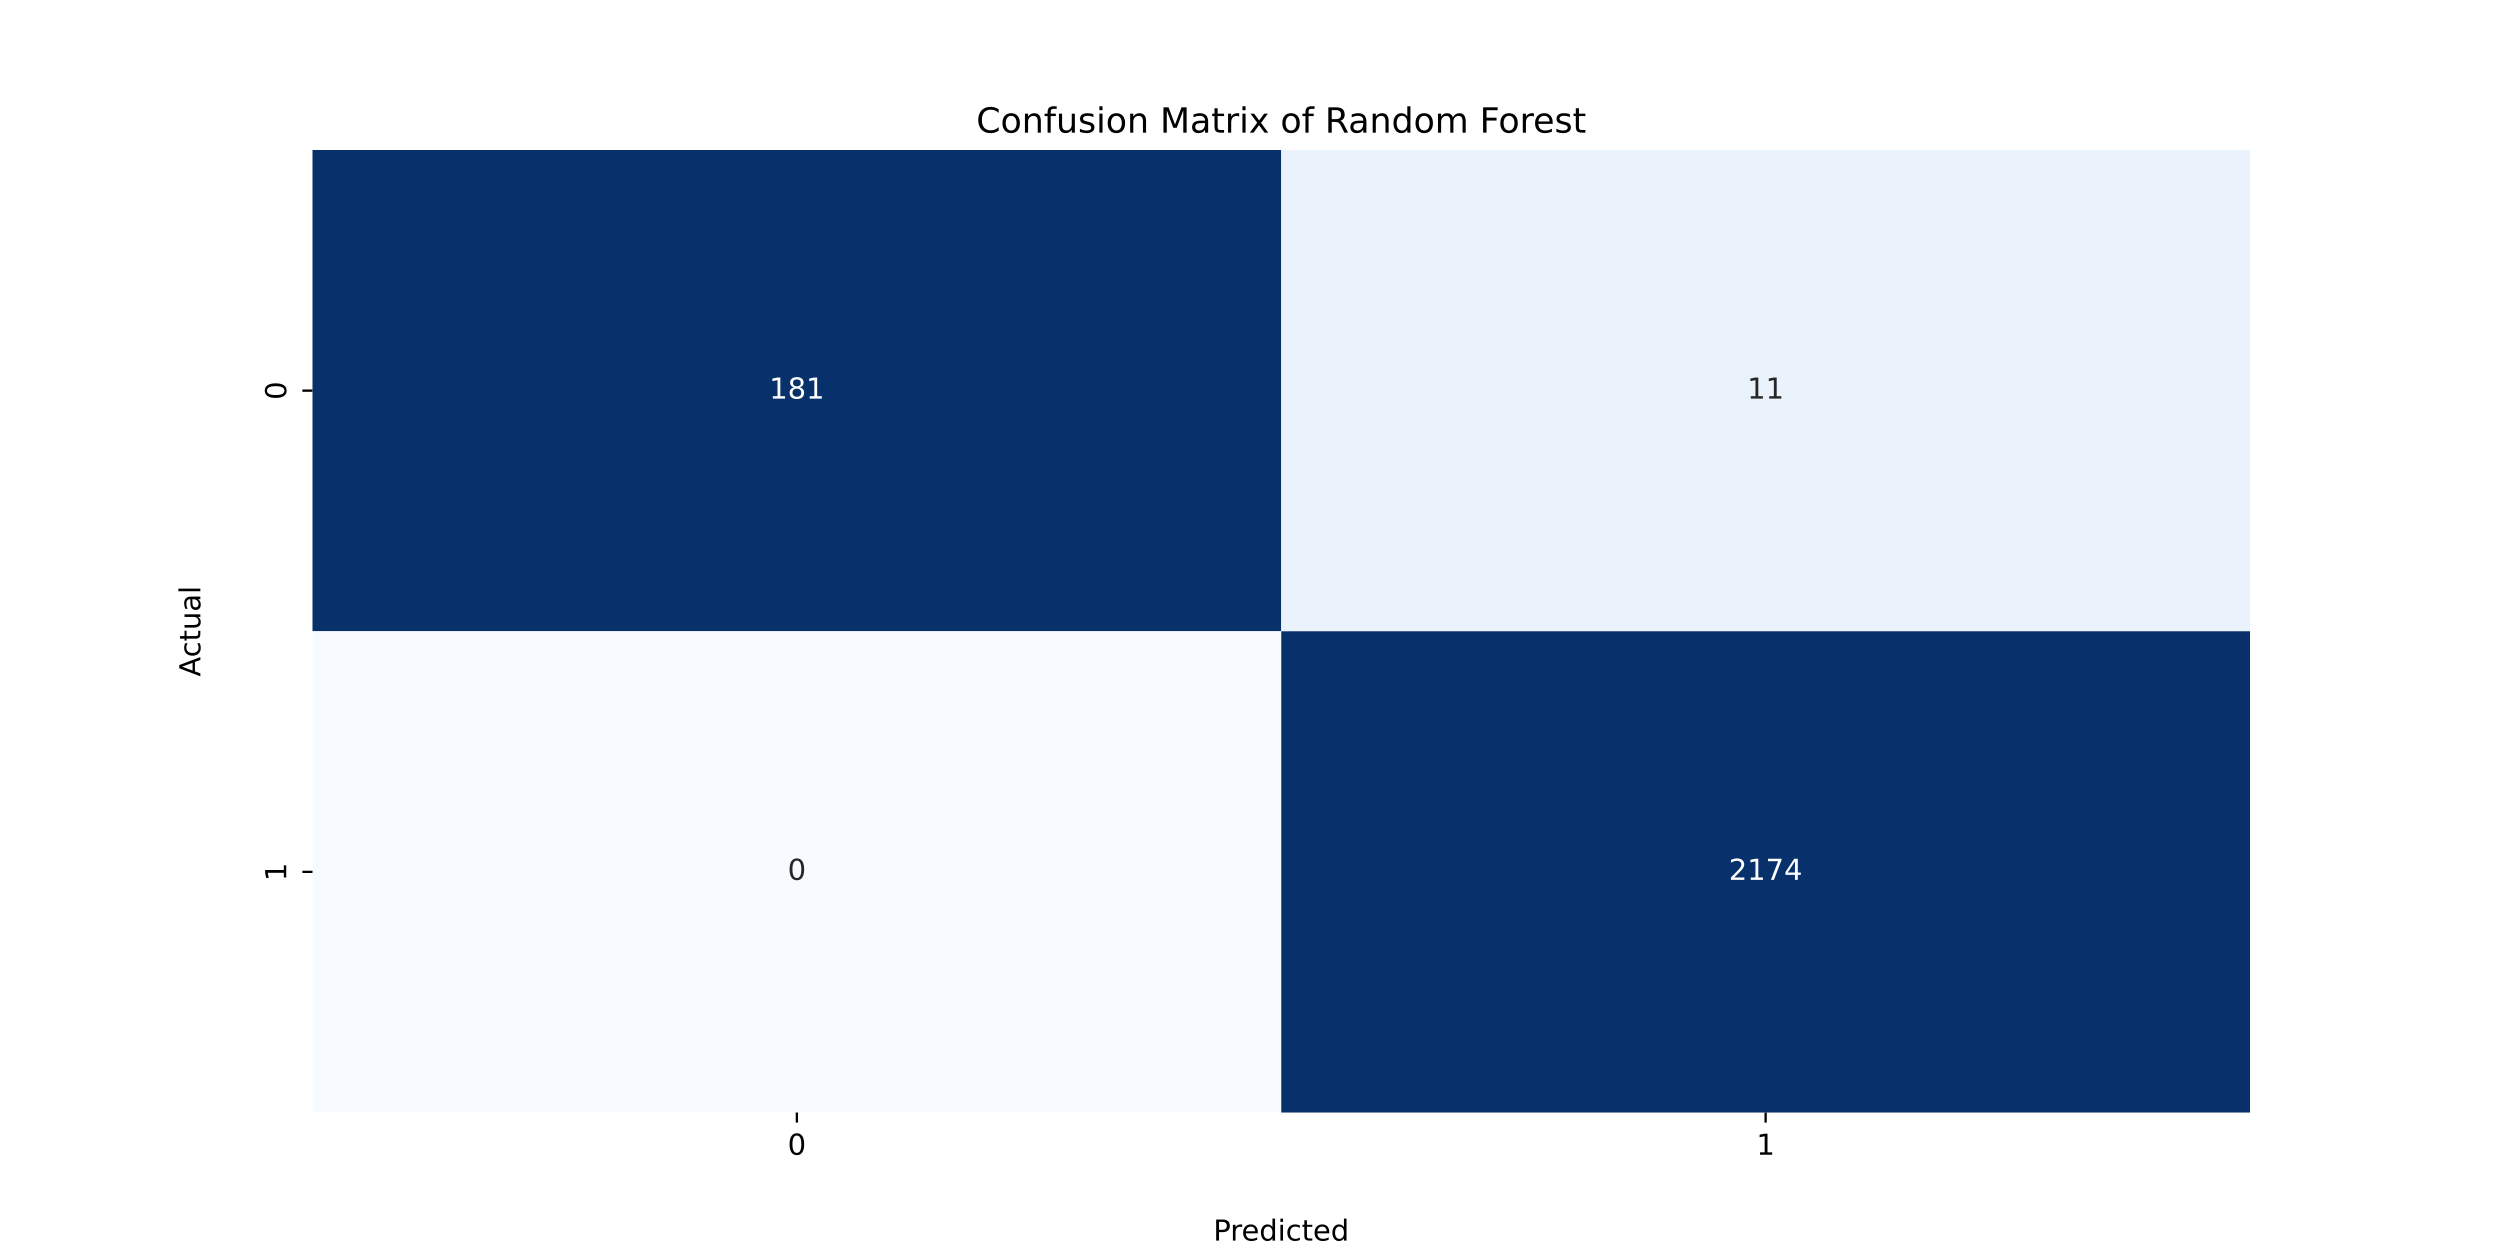
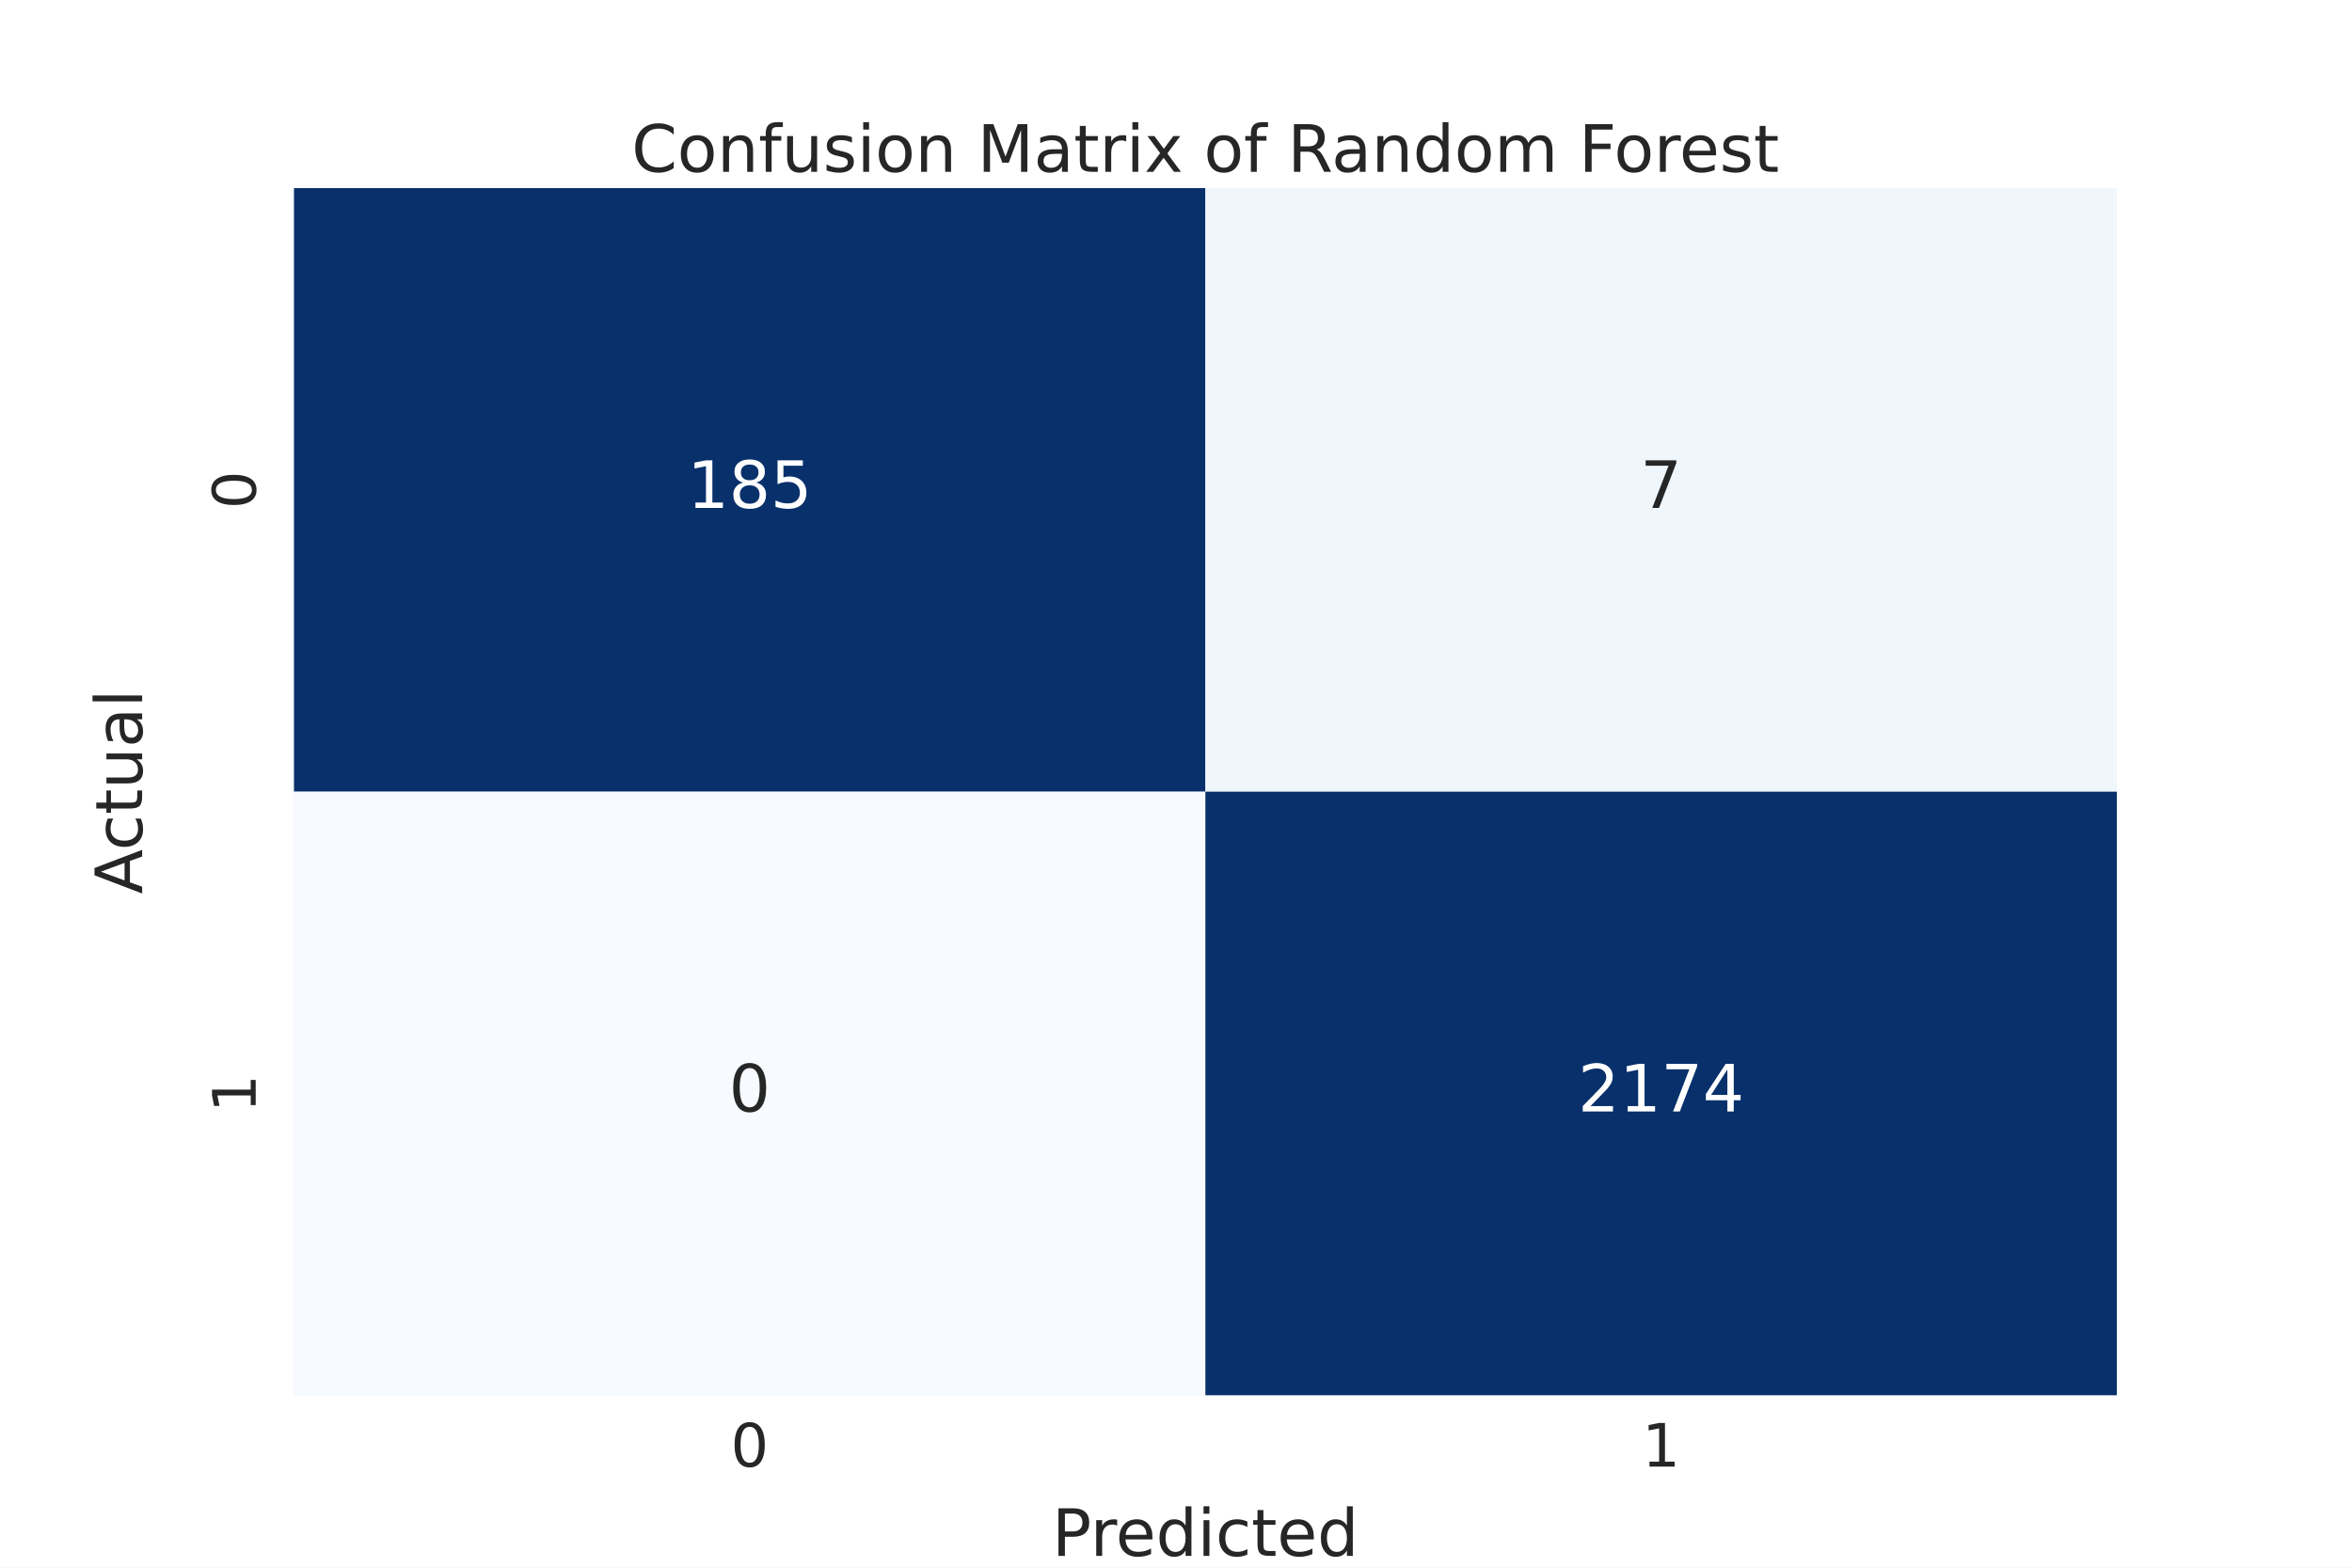
- <svg xmlns="http://www.w3.org/2000/svg" xmlns:xlink="http://www.w3.org/1999/xlink" width="864pt" height="432pt" viewBox="0 0 864 432" version="1.1">
+ <svg xmlns="http://www.w3.org/2000/svg" xmlns:xlink="http://www.w3.org/1999/xlink" width="864pt" height="576pt" viewBox="0 0 864 576" version="1.1">
  <defs>
    <style type="text/css">*{stroke-linejoin: round; stroke-linecap: butt}</style>
  </defs>
  <g id="figure_1">
    <g id="patch_1">
-       <path d="M 0 432  L 864 432  L 864 0  L 0 0  z " style="fill: #ffffff" />
+       <path d="M 0 576  L 864 576  L 864 0  L 0 0  z " style="fill: #ffffff" />
    </g>
    <g id="axes_1">
      <g id="patch_2">
-         <path d="M 108 384.48  L 777.6 384.48  L 777.6 51.84  L 108 51.84  z " style="fill: #ffffff" />
-       </g>
-       <g id="QuadMesh_1">
-         <path d="M 108 51.84  L 442.8 51.84  L 442.8 218.16  L 108 218.16  L 108 51.84  " clip-path="url(#p51256d4fe0)" style="fill: #08306b" />
-         <path d="M 442.8 51.84  L 777.6 51.84  L 777.6 218.16  L 442.8 218.16  L 442.8 51.84  " clip-path="url(#p51256d4fe0)" style="fill: #eaf3fb" />
-         <path d="M 108 218.16  L 442.8 218.16  L 442.8 384.48  L 108 384.48  L 108 218.16  " clip-path="url(#p51256d4fe0)" style="fill: #f7fbff" />
-         <path d="M 442.8 218.16  L 777.6 218.16  L 777.6 384.48  L 442.8 384.48  L 442.8 218.16  " clip-path="url(#p51256d4fe0)" style="fill: #08306b" />
+         <path d="M 108 512.64  L 777.6 512.64  L 777.6 69.12  L 108 69.12  z " style="fill: #eaeaf2" />
      </g>
      <g id="matplotlib.axis_1">
        <g id="xtick_1">
-           <g id="line2d_1">
-             <defs>
-               <path id="m623a1bb755" d="M 0 0  L 0 3.5  " style="stroke: #000000; stroke-width: 0.8" />
-             </defs>
-             <g>
-               <use xlink:href="#m623a1bb755" x="275.4" y="384.48" style="stroke: #000000; stroke-width: 0.8" />
-             </g>
-           </g>
          <g id="text_1">
-             <g transform="translate(272.2188 399.0784) scale(0.1 -0.1)">
+             <g style="fill: #262626" transform="translate(268.4013 538.8566) scale(0.22 -0.22)">
              <defs>
                <path id="DejaVuSans-30" d="M 2034 4250  Q 1547 4250 1301 3770  Q 1056 3291 1056 2328  Q 1056 1369 1301 889  Q 1547 409 2034 409  Q 2525 409 2770 889  Q 3016 1369 3016 2328  Q 3016 3291 2770 3770  Q 2525 4250 2034 4250  z M 2034 4750  Q 2819 4750 3233 4129  Q 3647 3509 3647 2328  Q 3647 1150 3233 529  Q 2819 -91 2034 -91  Q 1250 -91 836 529  Q 422 1150 422 2328  Q 422 3509 836 4129  Q 1250 4750 2034 4750  z " transform="scale(0.015625)" />
              </defs>
              <use xlink:href="#DejaVuSans-30" />
            </g>
          </g>
        </g>
        <g id="xtick_2">
-           <g id="line2d_2">
-             <g>
-               <use xlink:href="#m623a1bb755" x="610.2" y="384.48" style="stroke: #000000; stroke-width: 0.8" />
-             </g>
-           </g>
          <g id="text_2">
-             <g transform="translate(607.0187 399.0784) scale(0.1 -0.1)">
+             <g style="fill: #262626" transform="translate(603.2012 538.8566) scale(0.22 -0.22)">
              <defs>
                <path id="DejaVuSans-31" d="M 794 531  L 1825 531  L 1825 4091  L 703 3866  L 703 4441  L 1819 4666  L 2450 4666  L 2450 531  L 3481 531  L 3481 0  L 794 0  L 794 531  z " transform="scale(0.015625)" />
              </defs>
              <use xlink:href="#DejaVuSans-31" />
            </g>
          </g>
        </g>
        <g id="text_3">
-           <g transform="translate(419.3297 428.7566) scale(0.1 -0.1)">
+           <g style="fill: #262626" transform="translate(386.4712 571.6681) scale(0.24 -0.24)">
            <defs>
              <path id="DejaVuSans-50" d="M 1259 4147  L 1259 2394  L 2053 2394  Q 2494 2394 2734 2622  Q 2975 2850 2975 3272  Q 2975 3691 2734 3919  Q 2494 4147 2053 4147  L 1259 4147  z M 628 4666  L 2053 4666  Q 2838 4666 3239 4311  Q 3641 3956 3641 3272  Q 3641 2581 3239 2228  Q 2838 1875 2053 1875  L 1259 1875  L 1259 0  L 628 0  L 628 4666  z " transform="scale(0.015625)" />
              <path id="DejaVuSans-72" d="M 2631 2963  Q 2534 3019 2420 3045  Q 2306 3072 2169 3072  Q 1681 3072 1420 2755  Q 1159 2438 1159 1844  L 1159 0  L 581 0  L 581 3500  L 1159 3500  L 1159 2956  Q 1341 3275 1631 3429  Q 1922 3584 2338 3584  Q 2397 3584 2469 3576  Q 2541 3569 2628 3553  L 2631 2963  z " transform="scale(0.015625)" />
              <path id="DejaVuSans-65" d="M 3597 1894  L 3597 1613  L 953 1613  Q 991 1019 1311 708  Q 1631 397 2203 397  Q 2534 397 2845 478  Q 3156 559 3463 722  L 3463 178  Q 3153 47 2828 -22  Q 2503 -91 2169 -91  Q 1331 -91 842 396  Q 353 884 353 1716  Q 353 2575 817 3079  Q 1281 3584 2069 3584  Q 2775 3584 3186 3129  Q 3597 2675 3597 1894  z M 3022 2063  Q 3016 2534 2758 2815  Q 2500 3097 2075 3097  Q 1594 3097 1305 2825  Q 1016 2553 972 2059  L 3022 2063  z " transform="scale(0.015625)" />
              <path id="DejaVuSans-64" d="M 2906 2969  L 2906 4863  L 3481 4863  L 3481 0  L 2906 0  L 2906 525  Q 2725 213 2448 61  Q 2172 -91 1784 -91  Q 1150 -91 751 415  Q 353 922 353 1747  Q 353 2572 751 3078  Q 1150 3584 1784 3584  Q 2172 3584 2448 3432  Q 2725 3281 2906 2969  z M 947 1747  Q 947 1113 1208 752  Q 1469 391 1925 391  Q 2381 391 2643 752  Q 2906 1113 2906 1747  Q 2906 2381 2643 2742  Q 2381 3103 1925 3103  Q 1469 3103 1208 2742  Q 947 2381 947 1747  z " transform="scale(0.015625)" />
              <path id="DejaVuSans-69" d="M 603 3500  L 1178 3500  L 1178 0  L 603 0  L 603 3500  z M 603 4863  L 1178 4863  L 1178 4134  L 603 4134  L 603 4863  z " transform="scale(0.015625)" />
              <path id="DejaVuSans-63" d="M 3122 3366  L 3122 2828  Q 2878 2963 2633 3030  Q 2388 3097 2138 3097  Q 1578 3097 1268 2742  Q 959 2388 959 1747  Q 959 1106 1268 751  Q 1578 397 2138 397  Q 2388 397 2633 464  Q 2878 531 3122 666  L 3122 134  Q 2881 22 2623 -34  Q 2366 -91 2075 -91  Q 1284 -91 818 406  Q 353 903 353 1747  Q 353 2603 823 3093  Q 1294 3584 2113 3584  Q 2378 3584 2631 3529  Q 2884 3475 3122 3366  z " transform="scale(0.015625)" />
              <path id="DejaVuSans-74" d="M 1172 4494  L 1172 3500  L 2356 3500  L 2356 3053  L 1172 3053  L 1172 1153  Q 1172 725 1289 603  Q 1406 481 1766 481  L 2356 481  L 2356 0  L 1766 0  Q 1100 0 847 248  Q 594 497 594 1153  L 594 3053  L 172 3053  L 172 3500  L 594 3500  L 594 4494  L 1172 4494  z " transform="scale(0.015625)" />
            </defs>
            <use xlink:href="#DejaVuSans-50" />
            <use xlink:href="#DejaVuSans-72" x="58.553" />
            <use xlink:href="#DejaVuSans-65" x="97.416" />
            <use xlink:href="#DejaVuSans-64" x="158.939" />
            <use xlink:href="#DejaVuSans-69" x="222.416" />
            <use xlink:href="#DejaVuSans-63" x="250.199" />
            <use xlink:href="#DejaVuSans-74" x="305.18" />
            <use xlink:href="#DejaVuSans-65" x="344.389" />
            <use xlink:href="#DejaVuSans-64" x="405.912" />
          </g>
        </g>
      </g>
      <g id="matplotlib.axis_2">
        <g id="ytick_1">
-           <g id="line2d_3">
-             <defs>
-               <path id="mbeba356aea" d="M 0 0  L -3.5 0  " style="stroke: #000000; stroke-width: 0.8" />
-             </defs>
-             <g>
-               <use xlink:href="#mbeba356aea" x="108" y="135" style="stroke: #000000; stroke-width: 0.8" />
-             </g>
-           </g>
          <g id="text_4">
-             <g transform="translate(98.92031 138.1813) rotate(-90) scale(0.1 -0.1)">
+             <g style="fill: #262626" transform="translate(93.92469 186.9988) rotate(-90) scale(0.22 -0.22)">
              <use xlink:href="#DejaVuSans-30" />
            </g>
          </g>
        </g>
        <g id="ytick_2">
-           <g id="line2d_4">
-             <g>
-               <use xlink:href="#mbeba356aea" x="108" y="301.32" style="stroke: #000000; stroke-width: 0.8" />
-             </g>
-           </g>
          <g id="text_5">
-             <g transform="translate(98.92031 304.5013) rotate(-90) scale(0.1 -0.1)">
+             <g style="fill: #262626" transform="translate(93.92469 408.7588) rotate(-90) scale(0.22 -0.22)">
              <use xlink:href="#DejaVuSans-31" />
            </g>
          </g>
        </g>
        <g id="text_6">
-           <g transform="translate(69.24219 233.8241) rotate(-90) scale(0.1 -0.1)">
+           <g style="fill: #262626" transform="translate(52.21688 328.4737) rotate(-90) scale(0.24 -0.24)">
            <defs>
              <path id="DejaVuSans-41" d="M 2188 4044  L 1331 1722  L 3047 1722  L 2188 4044  z M 1831 4666  L 2547 4666  L 4325 0  L 3669 0  L 3244 1197  L 1141 1197  L 716 0  L 50 0  L 1831 4666  z " transform="scale(0.015625)" />
              <path id="DejaVuSans-75" d="M 544 1381  L 544 3500  L 1119 3500  L 1119 1403  Q 1119 906 1312 657  Q 1506 409 1894 409  Q 2359 409 2629 706  Q 2900 1003 2900 1516  L 2900 3500  L 3475 3500  L 3475 0  L 2900 0  L 2900 538  Q 2691 219 2414 64  Q 2138 -91 1772 -91  Q 1169 -91 856 284  Q 544 659 544 1381  z M 1991 3584  L 1991 3584  z " transform="scale(0.015625)" />
              <path id="DejaVuSans-61" d="M 2194 1759  Q 1497 1759 1228 1600  Q 959 1441 959 1056  Q 959 750 1161 570  Q 1363 391 1709 391  Q 2188 391 2477 730  Q 2766 1069 2766 1631  L 2766 1759  L 2194 1759  z M 3341 1997  L 3341 0  L 2766 0  L 2766 531  Q 2569 213 2275 61  Q 1981 -91 1556 -91  Q 1019 -91 701 211  Q 384 513 384 1019  Q 384 1609 779 1909  Q 1175 2209 1959 2209  L 2766 2209  L 2766 2266  Q 2766 2663 2505 2880  Q 2244 3097 1772 3097  Q 1472 3097 1187 3025  Q 903 2953 641 2809  L 641 3341  Q 956 3463 1253 3523  Q 1550 3584 1831 3584  Q 2591 3584 2966 3190  Q 3341 2797 3341 1997  z " transform="scale(0.015625)" />
              <path id="DejaVuSans-6c" d="M 603 4863  L 1178 4863  L 1178 0  L 603 0  L 603 4863  z " transform="scale(0.015625)" />
            </defs>
            <use xlink:href="#DejaVuSans-41" />
            <use xlink:href="#DejaVuSans-63" x="66.658" />
            <use xlink:href="#DejaVuSans-74" x="121.639" />
            <use xlink:href="#DejaVuSans-75" x="160.848" />
            <use xlink:href="#DejaVuSans-61" x="224.227" />
            <use xlink:href="#DejaVuSans-6c" x="285.506" />
          </g>
        </g>
      </g>
+       <g id="QuadMesh_1">
+         <path d="M 108 69.12  L 442.8 69.12  L 442.8 290.88  L 108 290.88  L 108 69.12  " clip-path="url(#pb829af6e0d)" style="fill: #08306b" />
+         <path d="M 442.8 69.12  L 777.6 69.12  L 777.6 290.88  L 442.8 290.88  L 442.8 69.12  " clip-path="url(#pb829af6e0d)" style="fill: #eff6fc" />
+         <path d="M 108 290.88  L 442.8 290.88  L 442.8 512.64  L 108 512.64  L 108 290.88  " clip-path="url(#pb829af6e0d)" style="fill: #f7fbff" />
+         <path d="M 442.8 290.88  L 777.6 290.88  L 777.6 512.64  L 442.8 512.64  L 442.8 290.88  " clip-path="url(#pb829af6e0d)" style="fill: #08306b" />
+       </g>
      <g id="text_7">
-         <g style="fill: #ffffff" transform="translate(265.8562 137.7594) scale(0.1 -0.1)">
+         <g style="fill: #ffffff" transform="translate(252.495 186.6225) scale(0.24 -0.24)">
          <defs>
            <path id="DejaVuSans-38" d="M 2034 2216  Q 1584 2216 1326 1975  Q 1069 1734 1069 1313  Q 1069 891 1326 650  Q 1584 409 2034 409  Q 2484 409 2743 651  Q 3003 894 3003 1313  Q 3003 1734 2745 1975  Q 2488 2216 2034 2216  z M 1403 2484  Q 997 2584 770 2862  Q 544 3141 544 3541  Q 544 4100 942 4425  Q 1341 4750 2034 4750  Q 2731 4750 3128 4425  Q 3525 4100 3525 3541  Q 3525 3141 3298 2862  Q 3072 2584 2669 2484  Q 3125 2378 3379 2068  Q 3634 1759 3634 1313  Q 3634 634 3220 271  Q 2806 -91 2034 -91  Q 1263 -91 848 271  Q 434 634 434 1313  Q 434 1759 690 2068  Q 947 2378 1403 2484  z M 1172 3481  Q 1172 3119 1398 2916  Q 1625 2713 2034 2713  Q 2441 2713 2670 2916  Q 2900 3119 2900 3481  Q 2900 3844 2670 4047  Q 2441 4250 2034 4250  Q 1625 4250 1398 4047  Q 1172 3844 1172 3481  z " transform="scale(0.015625)" />
+             <path id="DejaVuSans-35" d="M 691 4666  L 3169 4666  L 3169 4134  L 1269 4134  L 1269 2991  Q 1406 3038 1543 3061  Q 1681 3084 1819 3084  Q 2600 3084 3056 2656  Q 3513 2228 3513 1497  Q 3513 744 3044 326  Q 2575 -91 1722 -91  Q 1428 -91 1123 -41  Q 819 9 494 109  L 494 744  Q 775 591 1075 516  Q 1375 441 1709 441  Q 2250 441 2565 725  Q 2881 1009 2881 1497  Q 2881 1984 2565 2268  Q 2250 2553 1709 2553  Q 1456 2553 1204 2497  Q 953 2441 691 2322  L 691 4666  z " transform="scale(0.015625)" />
          </defs>
          <use xlink:href="#DejaVuSans-31" />
          <use xlink:href="#DejaVuSans-38" x="63.623" />
-           <use xlink:href="#DejaVuSans-31" x="127.246" />
+           <use xlink:href="#DejaVuSans-35" x="127.246" />
        </g>
      </g>
      <g id="text_8">
-         <g style="fill: #262626" transform="translate(603.8375 137.7594) scale(0.1 -0.1)">
-           <use xlink:href="#DejaVuSans-31" />
-           <use xlink:href="#DejaVuSans-31" x="63.623" />
+         <g style="fill: #262626" transform="translate(602.565 186.6225) scale(0.24 -0.24)">
+           <defs>
+             <path id="DejaVuSans-37" d="M 525 4666  L 3525 4666  L 3525 4397  L 1831 0  L 1172 0  L 2766 4134  L 525 4134  L 525 4666  z " transform="scale(0.015625)" />
+           </defs>
+           <use xlink:href="#DejaVuSans-37" />
        </g>
      </g>
      <g id="text_9">
-         <g style="fill: #262626" transform="translate(272.2188 304.0794) scale(0.1 -0.1)">
+         <g style="fill: #262626" transform="translate(267.765 408.3825) scale(0.24 -0.24)">
          <use xlink:href="#DejaVuSans-30" />
        </g>
      </g>
      <g id="text_10">
-         <g style="fill: #ffffff" transform="translate(597.475 304.0794) scale(0.1 -0.1)">
+         <g style="fill: #ffffff" transform="translate(579.66 408.3825) scale(0.24 -0.24)">
          <defs>
            <path id="DejaVuSans-32" d="M 1228 531  L 3431 531  L 3431 0  L 469 0  L 469 531  Q 828 903 1448 1529  Q 2069 2156 2228 2338  Q 2531 2678 2651 2914  Q 2772 3150 2772 3378  Q 2772 3750 2511 3984  Q 2250 4219 1831 4219  Q 1534 4219 1204 4116  Q 875 4013 500 3803  L 500 4441  Q 881 4594 1212 4672  Q 1544 4750 1819 4750  Q 2544 4750 2975 4387  Q 3406 4025 3406 3419  Q 3406 3131 3298 2873  Q 3191 2616 2906 2266  Q 2828 2175 2409 1742  Q 1991 1309 1228 531  z " transform="scale(0.015625)" />
-             <path id="DejaVuSans-37" d="M 525 4666  L 3525 4666  L 3525 4397  L 1831 0  L 1172 0  L 2766 4134  L 525 4134  L 525 4666  z " transform="scale(0.015625)" />
            <path id="DejaVuSans-34" d="M 2419 4116  L 825 1625  L 2419 1625  L 2419 4116  z M 2253 4666  L 3047 4666  L 3047 1625  L 3713 1625  L 3713 1100  L 3047 1100  L 3047 0  L 2419 0  L 2419 1100  L 313 1100  L 313 1709  L 2253 4666  z " transform="scale(0.015625)" />
          </defs>
          <use xlink:href="#DejaVuSans-32" />
          <use xlink:href="#DejaVuSans-31" x="63.623" />
          <use xlink:href="#DejaVuSans-37" x="127.246" />
          <use xlink:href="#DejaVuSans-34" x="190.869" />
        </g>
      </g>
      <g id="text_11">
-         <g transform="translate(337.41 45.84) scale(0.12 -0.12)">
+         <g style="fill: #262626" transform="translate(232.02 63.12) scale(0.24 -0.24)">
          <defs>
            <path id="DejaVuSans-43" d="M 4122 4306  L 4122 3641  Q 3803 3938 3442 4084  Q 3081 4231 2675 4231  Q 1875 4231 1450 3742  Q 1025 3253 1025 2328  Q 1025 1406 1450 917  Q 1875 428 2675 428  Q 3081 428 3442 575  Q 3803 722 4122 1019  L 4122 359  Q 3791 134 3420 21  Q 3050 -91 2638 -91  Q 1578 -91 968 557  Q 359 1206 359 2328  Q 359 3453 968 4101  Q 1578 4750 2638 4750  Q 3056 4750 3426 4639  Q 3797 4528 4122 4306  z " transform="scale(0.015625)" />
            <path id="DejaVuSans-6f" d="M 1959 3097  Q 1497 3097 1228 2736  Q 959 2375 959 1747  Q 959 1119 1226 758  Q 1494 397 1959 397  Q 2419 397 2687 759  Q 2956 1122 2956 1747  Q 2956 2369 2687 2733  Q 2419 3097 1959 3097  z M 1959 3584  Q 2709 3584 3137 3096  Q 3566 2609 3566 1747  Q 3566 888 3137 398  Q 2709 -91 1959 -91  Q 1206 -91 779 398  Q 353 888 353 1747  Q 353 2609 779 3096  Q 1206 3584 1959 3584  z " transform="scale(0.015625)" />
            <path id="DejaVuSans-6e" d="M 3513 2113  L 3513 0  L 2938 0  L 2938 2094  Q 2938 2591 2744 2837  Q 2550 3084 2163 3084  Q 1697 3084 1428 2787  Q 1159 2491 1159 1978  L 1159 0  L 581 0  L 581 3500  L 1159 3500  L 1159 2956  Q 1366 3272 1645 3428  Q 1925 3584 2291 3584  Q 2894 3584 3203 3211  Q 3513 2838 3513 2113  z " transform="scale(0.015625)" />
            <path id="DejaVuSans-66" d="M 2375 4863  L 2375 4384  L 1825 4384  Q 1516 4384 1395 4259  Q 1275 4134 1275 3809  L 1275 3500  L 2222 3500  L 2222 3053  L 1275 3053  L 1275 0  L 697 0  L 697 3053  L 147 3053  L 147 3500  L 697 3500  L 697 3744  Q 697 4328 969 4595  Q 1241 4863 1831 4863  L 2375 4863  z " transform="scale(0.015625)" />
            <path id="DejaVuSans-73" d="M 2834 3397  L 2834 2853  Q 2591 2978 2328 3040  Q 2066 3103 1784 3103  Q 1356 3103 1142 2972  Q 928 2841 928 2578  Q 928 2378 1081 2264  Q 1234 2150 1697 2047  L 1894 2003  Q 2506 1872 2764 1633  Q 3022 1394 3022 966  Q 3022 478 2636 193  Q 2250 -91 1575 -91  Q 1294 -91 989 -36  Q 684 19 347 128  L 347 722  Q 666 556 975 473  Q 1284 391 1588 391  Q 1994 391 2212 530  Q 2431 669 2431 922  Q 2431 1156 2273 1281  Q 2116 1406 1581 1522  L 1381 1569  Q 847 1681 609 1914  Q 372 2147 372 2553  Q 372 3047 722 3315  Q 1072 3584 1716 3584  Q 2034 3584 2315 3537  Q 2597 3491 2834 3397  z " transform="scale(0.015625)" />
            <path id="DejaVuSans-20" transform="scale(0.015625)" />
            <path id="DejaVuSans-4d" d="M 628 4666  L 1569 4666  L 2759 1491  L 3956 4666  L 4897 4666  L 4897 0  L 4281 0  L 4281 4097  L 3078 897  L 2444 897  L 1241 4097  L 1241 0  L 628 0  L 628 4666  z " transform="scale(0.015625)" />
            <path id="DejaVuSans-78" d="M 3513 3500  L 2247 1797  L 3578 0  L 2900 0  L 1881 1375  L 863 0  L 184 0  L 1544 1831  L 300 3500  L 978 3500  L 1906 2253  L 2834 3500  L 3513 3500  z " transform="scale(0.015625)" />
            <path id="DejaVuSans-52" d="M 2841 2188  Q 3044 2119 3236 1894  Q 3428 1669 3622 1275  L 4263 0  L 3584 0  L 2988 1197  Q 2756 1666 2539 1819  Q 2322 1972 1947 1972  L 1259 1972  L 1259 0  L 628 0  L 628 4666  L 2053 4666  Q 2853 4666 3247 4331  Q 3641 3997 3641 3322  Q 3641 2881 3436 2590  Q 3231 2300 2841 2188  z M 1259 4147  L 1259 2491  L 2053 2491  Q 2509 2491 2742 2702  Q 2975 2913 2975 3322  Q 2975 3731 2742 3939  Q 2509 4147 2053 4147  L 1259 4147  z " transform="scale(0.015625)" />
            <path id="DejaVuSans-6d" d="M 3328 2828  Q 3544 3216 3844 3400  Q 4144 3584 4550 3584  Q 5097 3584 5394 3201  Q 5691 2819 5691 2113  L 5691 0  L 5113 0  L 5113 2094  Q 5113 2597 4934 2840  Q 4756 3084 4391 3084  Q 3944 3084 3684 2787  Q 3425 2491 3425 1978  L 3425 0  L 2847 0  L 2847 2094  Q 2847 2600 2669 2842  Q 2491 3084 2119 3084  Q 1678 3084 1418 2786  Q 1159 2488 1159 1978  L 1159 0  L 581 0  L 581 3500  L 1159 3500  L 1159 2956  Q 1356 3278 1631 3431  Q 1906 3584 2284 3584  Q 2666 3584 2933 3390  Q 3200 3197 3328 2828  z " transform="scale(0.015625)" />
            <path id="DejaVuSans-46" d="M 628 4666  L 3309 4666  L 3309 4134  L 1259 4134  L 1259 2759  L 3109 2759  L 3109 2228  L 1259 2228  L 1259 0  L 628 0  L 628 4666  z " transform="scale(0.015625)" />
          </defs>
          <use xlink:href="#DejaVuSans-43" />
          <use xlink:href="#DejaVuSans-6f" x="69.824" />
          <use xlink:href="#DejaVuSans-6e" x="131.006" />
          <use xlink:href="#DejaVuSans-66" x="194.385" />
          <use xlink:href="#DejaVuSans-75" x="229.59" />
          <use xlink:href="#DejaVuSans-73" x="292.969" />
          <use xlink:href="#DejaVuSans-69" x="345.068" />
          <use xlink:href="#DejaVuSans-6f" x="372.852" />
          <use xlink:href="#DejaVuSans-6e" x="434.033" />
          <use xlink:href="#DejaVuSans-20" x="497.412" />
          <use xlink:href="#DejaVuSans-4d" x="529.199" />
          <use xlink:href="#DejaVuSans-61" x="615.479" />
          <use xlink:href="#DejaVuSans-74" x="676.758" />
          <use xlink:href="#DejaVuSans-72" x="715.967" />
          <use xlink:href="#DejaVuSans-69" x="757.08" />
          <use xlink:href="#DejaVuSans-78" x="784.863" />
          <use xlink:href="#DejaVuSans-20" x="844.043" />
          <use xlink:href="#DejaVuSans-6f" x="875.83" />
          <use xlink:href="#DejaVuSans-66" x="937.012" />
          <use xlink:href="#DejaVuSans-20" x="972.217" />
          <use xlink:href="#DejaVuSans-52" x="1004.004" />
          <use xlink:href="#DejaVuSans-61" x="1071.236" />
          <use xlink:href="#DejaVuSans-6e" x="1132.516" />
          <use xlink:href="#DejaVuSans-64" x="1195.895" />
          <use xlink:href="#DejaVuSans-6f" x="1259.371" />
          <use xlink:href="#DejaVuSans-6d" x="1320.553" />
          <use xlink:href="#DejaVuSans-20" x="1417.965" />
          <use xlink:href="#DejaVuSans-46" x="1449.752" />
          <use xlink:href="#DejaVuSans-6f" x="1503.646" />
          <use xlink:href="#DejaVuSans-72" x="1564.828" />
          <use xlink:href="#DejaVuSans-65" x="1603.691" />
          <use xlink:href="#DejaVuSans-73" x="1665.215" />
          <use xlink:href="#DejaVuSans-74" x="1717.314" />
        </g>
      </g>
    </g>
  </g>
  <defs>
-     <clipPath id="p51256d4fe0">
-       <rect x="108" y="51.84" width="669.6" height="332.64" />
+     <clipPath id="pb829af6e0d">
+       <rect x="108" y="69.12" width="669.6" height="443.52" />
    </clipPath>
  </defs>
</svg>
